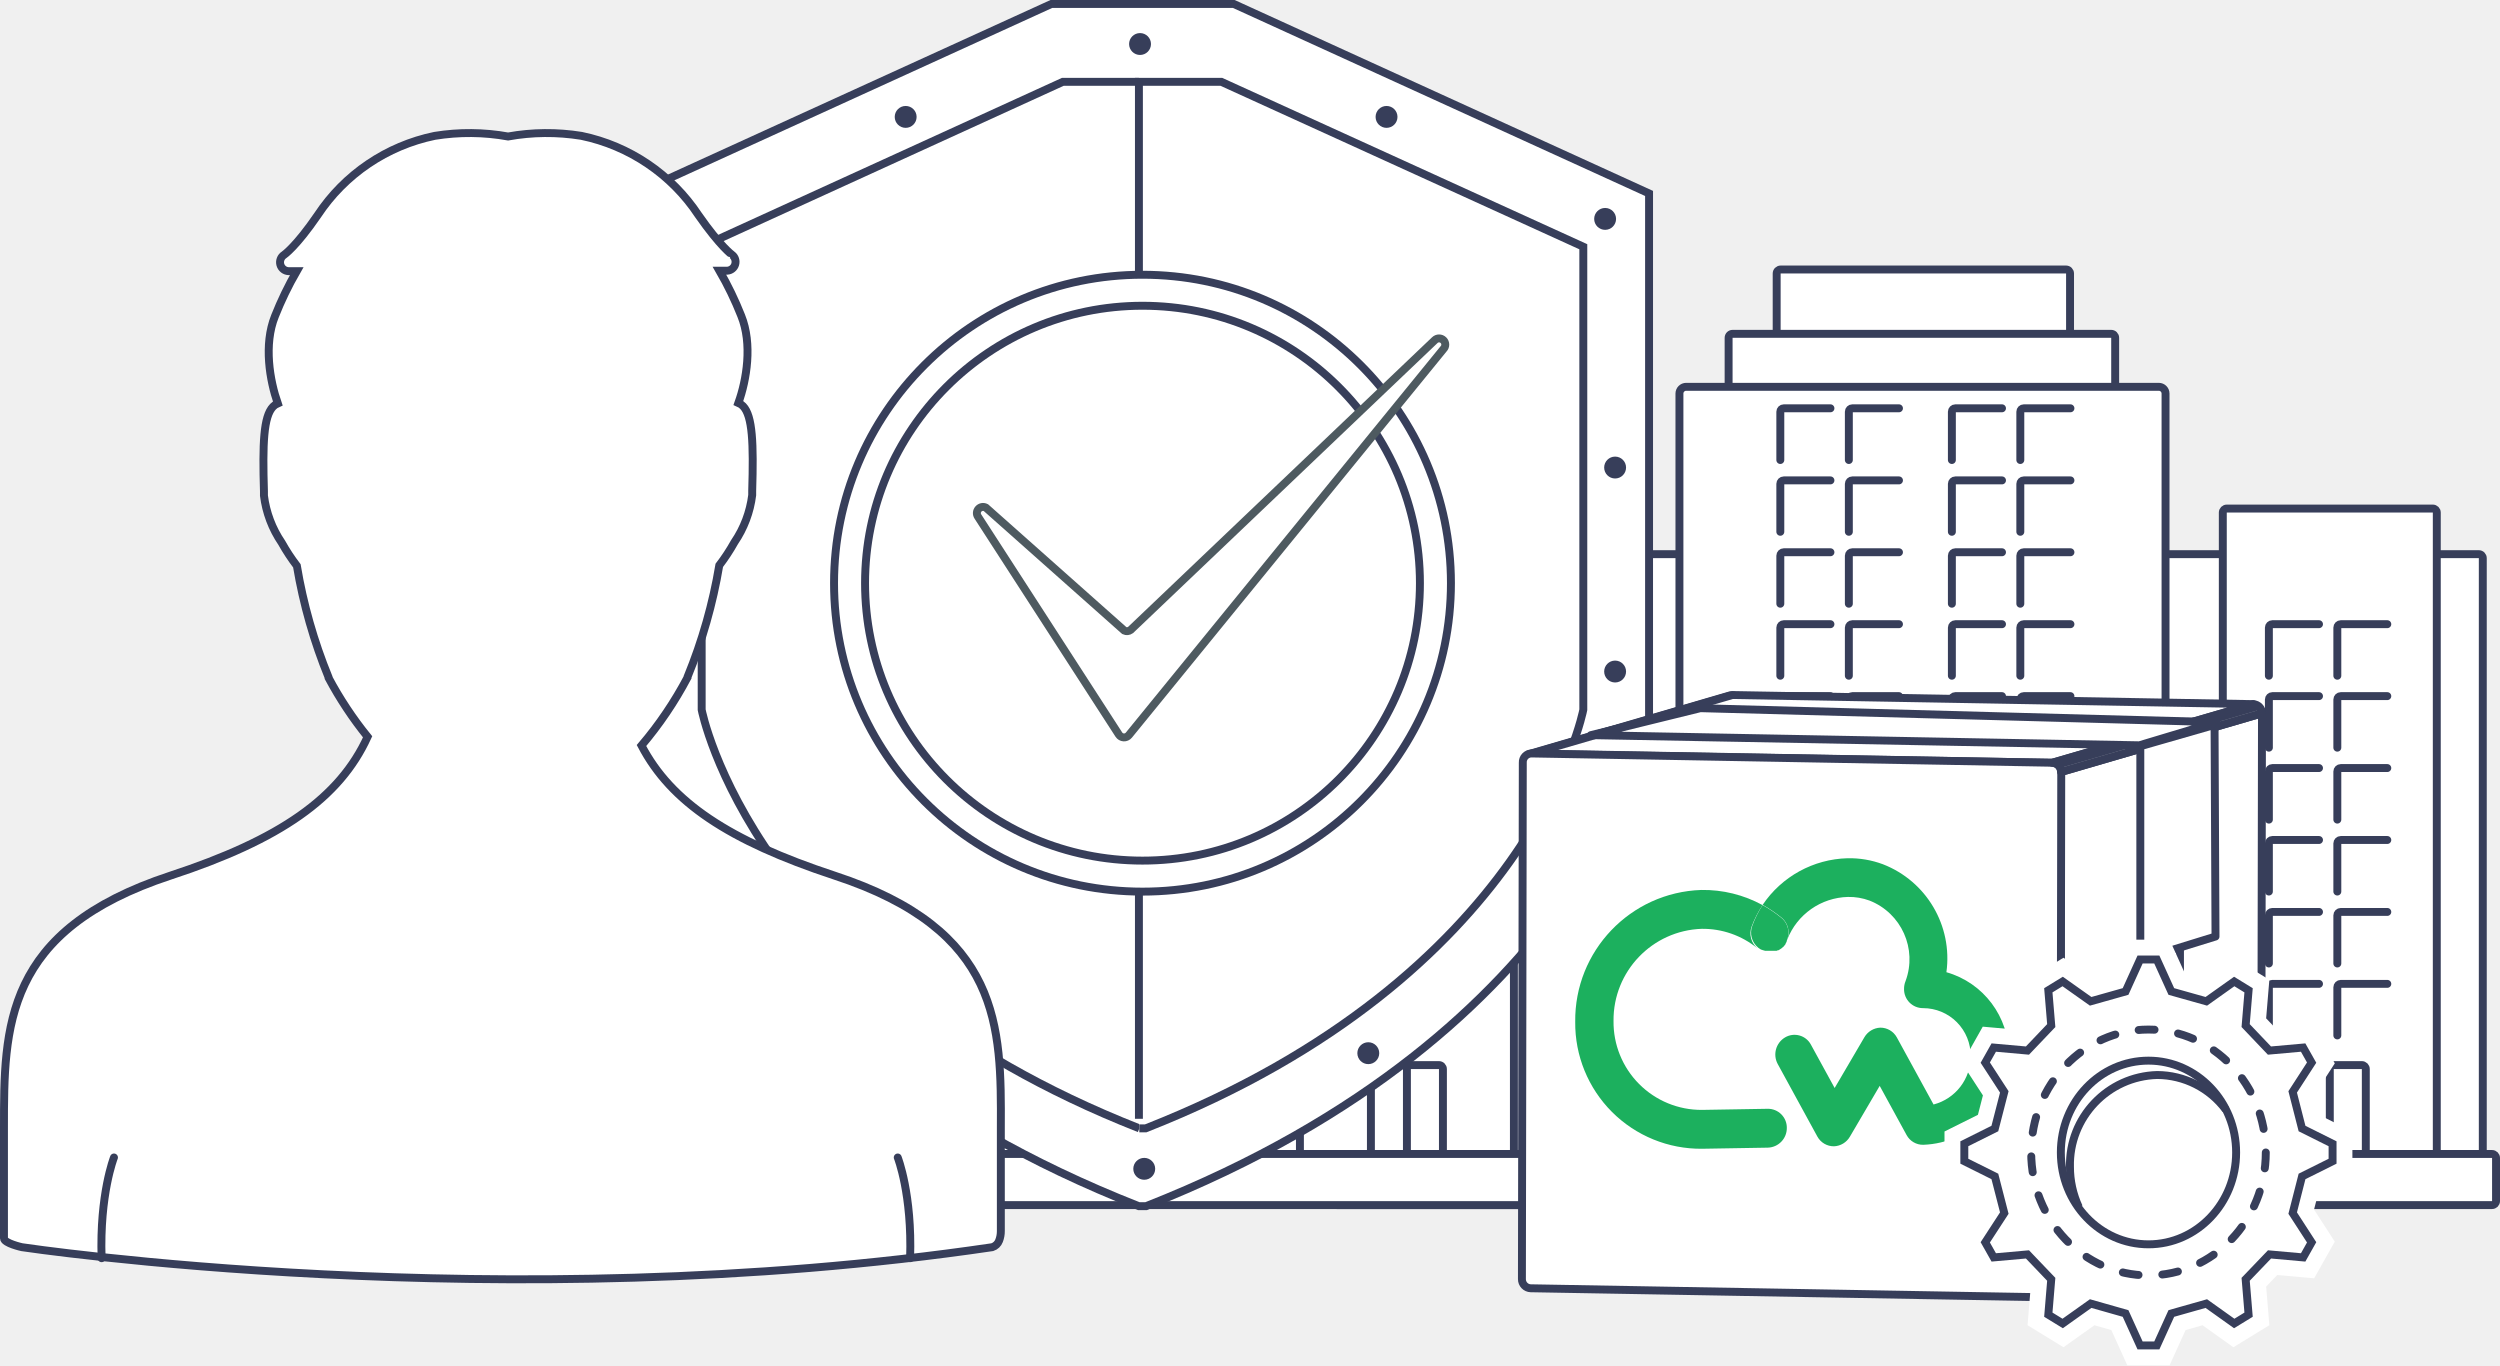
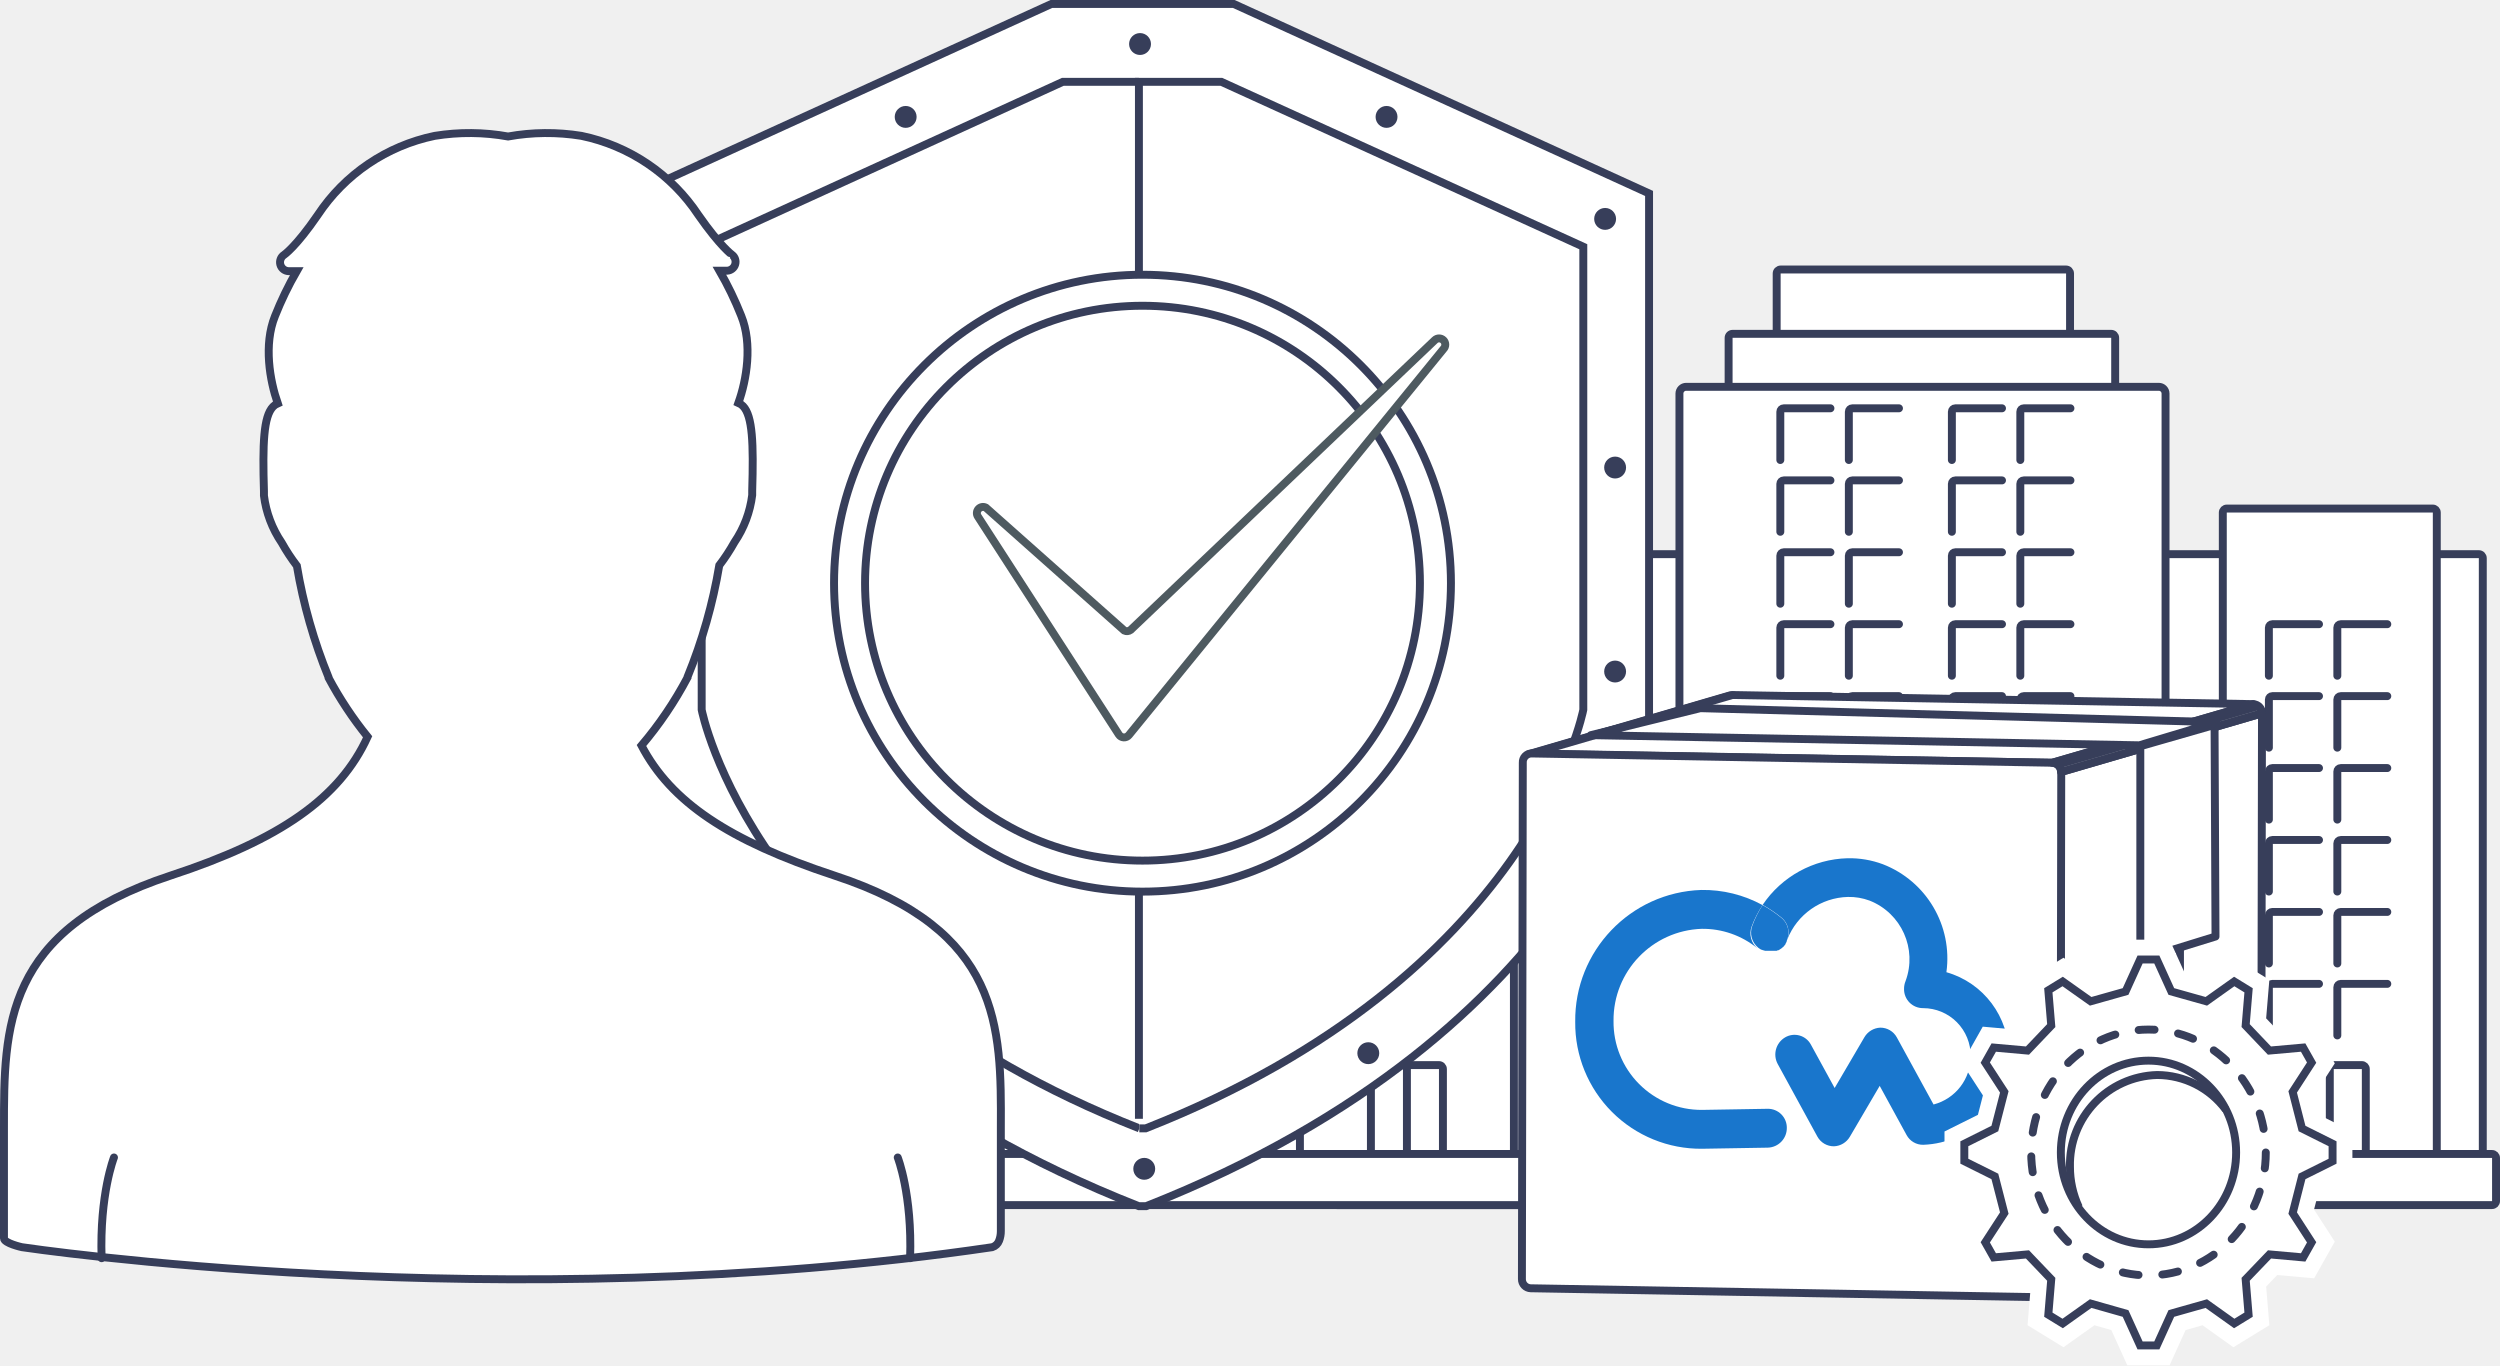
<svg xmlns="http://www.w3.org/2000/svg" width="315.21" height="172.14" viewBox="0 0 315.21 172.14">
  <defs>
    <clipPath id="clip-path">
      <path d="M218.11,87.68l-25.34,7.4a1.07,1.07,0,0,1,.32,0l25.34-7.4A1.07,1.07,0,0,0,218.11,87.68Z" style="fill: #fff;stroke: #373e5a;stroke-linecap: round;stroke-linejoin: round" />
    </clipPath>
    <clipPath id="clip-path-2">
      <path d="M259,163.54l25.34-7.4a1.12,1.12,0,0,0,.79-1.07l-25.34,7.4A1.12,1.12,0,0,1,259,163.54Z" style="fill: #fff;stroke: #373e5a;stroke-linecap: round;stroke-linejoin: round" />
    </clipPath>
    <clipPath id="clip-path-3">
      <path d="M259.86,97.34l25.34-7.4a1.15,1.15,0,0,0-1.11-1.16l-25.34,7.4A1.15,1.15,0,0,1,259.86,97.34Z" style="fill: #fff;stroke: #373e5a;stroke-linecap: round;stroke-linejoin: round" />
    </clipPath>
  </defs>
  <g id="Layer_2" data-name="Layer 2">
    <g id="_1200" data-name="1200">
      <g id="Who_Benefits" data-name="Who Benefits">
        <g id="reseller-security-solution-provider-icon">
          <g>
            <rect x="224.01" y="33.98" width="36.99" height="35" rx="0.5" ry="0.5" style="fill: #fff;stroke: #373e5a;stroke-linecap: round;stroke-linejoin: round" />
            <rect x="170.95" y="69.87" width="142.09" height="81.17" rx="0.5" ry="0.5" style="fill: #fff;stroke: #373e5a;stroke-linecap: round;stroke-linejoin: round" />
            <rect x="178.12" y="64.12" width="26.98" height="86.92" rx="0.5" ry="0.5" style="fill: #fff;stroke: #373e5a;stroke-linecap: round;stroke-linejoin: round" />
            <rect x="280.26" y="64.12" width="26.98" height="86.92" rx="0.5" ry="0.5" style="fill: #fff;stroke: #373e5a;stroke-linecap: round;stroke-linejoin: round" />
            <rect x="217.95" y="42.09" width="48.74" height="108.95" rx="0.5" ry="0.5" style="fill: #fff;stroke: #373e5a;stroke-linecap: round;stroke-linejoin: round" />
            <rect x="211.75" y="48.77" width="61.29" height="102.27" rx="0.85" ry="0.85" style="fill: #fff;stroke: #373e5a;stroke-linecap: round;stroke-linejoin: round" />
            <g>
              <path d="M224.47,58V51.91a.43.43,0,0,1,.43-.43h5.89" style="fill: none;stroke: #373e5a;stroke-linecap: round;stroke-linejoin: round" />
              <path d="M224.47,67.05V61a.43.43,0,0,1,.43-.43h5.89" style="fill: none;stroke: #373e5a;stroke-linecap: round;stroke-linejoin: round" />
              <path d="M224.47,76.12V70.06a.43.43,0,0,1,.43-.43h5.89" style="fill: none;stroke: #373e5a;stroke-linecap: round;stroke-linejoin: round" />
              <path d="M224.47,85.2V79.13a.43.43,0,0,1,.43-.43h5.89" style="fill: none;stroke: #373e5a;stroke-linecap: round;stroke-linejoin: round" />
              <path d="M224.47,94.27V88.2a.43.43,0,0,1,.43-.43h5.89" style="fill: none;stroke: #373e5a;stroke-linecap: round;stroke-linejoin: round" />
              <path d="M224.47,103.34V97.27a.43.43,0,0,1,.43-.43h5.89" style="fill: none;stroke: #373e5a;stroke-linecap: round;stroke-linejoin: round" />
              <path d="M224.47,112.41v-6.07a.43.43,0,0,1,.43-.43h5.89" style="fill: none;stroke: #373e5a;stroke-linecap: round;stroke-linejoin: round" />
              <path d="M224.47,121.48v-6.07a.43.43,0,0,1,.43-.43h5.89" style="fill: none;stroke: #373e5a;stroke-linecap: round;stroke-linejoin: round" />
              <path d="M224.47,130.55v-6.07a.43.43,0,0,1,.43-.43h5.89" style="fill: none;stroke: #373e5a;stroke-linecap: round;stroke-linejoin: round" />
            </g>
            <g>
              <path d="M233.11,58V51.91a.43.43,0,0,1,.43-.43h5.89" style="fill: none;stroke: #373e5a;stroke-linecap: round;stroke-linejoin: round" />
              <path d="M233.11,67.05V61a.43.43,0,0,1,.43-.43h5.89" style="fill: none;stroke: #373e5a;stroke-linecap: round;stroke-linejoin: round" />
              <path d="M233.11,76.12V70.06a.43.43,0,0,1,.43-.43h5.89" style="fill: none;stroke: #373e5a;stroke-linecap: round;stroke-linejoin: round" />
              <path d="M233.11,85.2V79.13a.43.43,0,0,1,.43-.43h5.89" style="fill: none;stroke: #373e5a;stroke-linecap: round;stroke-linejoin: round" />
              <path d="M233.11,94.27V88.2a.43.43,0,0,1,.43-.43h5.89" style="fill: none;stroke: #373e5a;stroke-linecap: round;stroke-linejoin: round" />
              <path d="M233.11,103.34V97.27a.43.43,0,0,1,.43-.43h5.89" style="fill: none;stroke: #373e5a;stroke-linecap: round;stroke-linejoin: round" />
              <path d="M233.11,112.41v-6.07a.43.43,0,0,1,.43-.43h5.89" style="fill: none;stroke: #373e5a;stroke-linecap: round;stroke-linejoin: round" />
              <path d="M233.11,121.48v-6.07a.43.43,0,0,1,.43-.43h5.89" style="fill: none;stroke: #373e5a;stroke-linecap: round;stroke-linejoin: round" />
              <path d="M233.11,130.55v-6.07a.43.43,0,0,1,.43-.43h5.89" style="fill: none;stroke: #373e5a;stroke-linecap: round;stroke-linejoin: round" />
            </g>
            <g>
              <path d="M246.1,58V51.91a.43.43,0,0,1,.43-.43h5.89" style="fill: none;stroke: #373e5a;stroke-linecap: round;stroke-linejoin: round" />
              <path d="M246.1,67.05V61a.43.43,0,0,1,.43-.43h5.89" style="fill: none;stroke: #373e5a;stroke-linecap: round;stroke-linejoin: round" />
              <path d="M246.1,76.12V70.06a.43.43,0,0,1,.43-.43h5.89" style="fill: none;stroke: #373e5a;stroke-linecap: round;stroke-linejoin: round" />
              <path d="M246.1,85.2V79.13a.43.43,0,0,1,.43-.43h5.89" style="fill: none;stroke: #373e5a;stroke-linecap: round;stroke-linejoin: round" />
              <path d="M246.1,94.27V88.2a.43.43,0,0,1,.43-.43h5.89" style="fill: none;stroke: #373e5a;stroke-linecap: round;stroke-linejoin: round" />
              <path d="M246.1,103.34V97.27a.43.43,0,0,1,.43-.43h5.89" style="fill: none;stroke: #373e5a;stroke-linecap: round;stroke-linejoin: round" />
              <path d="M246.1,112.41v-6.07a.43.43,0,0,1,.43-.43h5.89" style="fill: none;stroke: #373e5a;stroke-linecap: round;stroke-linejoin: round" />
              <path d="M246.1,121.48v-6.07a.43.43,0,0,1,.43-.43h5.89" style="fill: none;stroke: #373e5a;stroke-linecap: round;stroke-linejoin: round" />
              <path d="M246.1,130.55v-6.07a.43.43,0,0,1,.43-.43h5.89" style="fill: none;stroke: #373e5a;stroke-linecap: round;stroke-linejoin: round" />
            </g>
            <g>
              <path d="M254.73,58V51.91a.43.43,0,0,1,.43-.43h5.89" style="fill: none;stroke: #373e5a;stroke-linecap: round;stroke-linejoin: round" />
              <path d="M254.73,67.05V61a.43.43,0,0,1,.43-.43h5.89" style="fill: none;stroke: #373e5a;stroke-linecap: round;stroke-linejoin: round" />
              <path d="M254.73,76.12V70.06a.43.43,0,0,1,.43-.43h5.89" style="fill: none;stroke: #373e5a;stroke-linecap: round;stroke-linejoin: round" />
              <path d="M254.73,85.2V79.13a.43.43,0,0,1,.43-.43h5.89" style="fill: none;stroke: #373e5a;stroke-linecap: round;stroke-linejoin: round" />
              <path d="M254.73,94.27V88.2a.43.43,0,0,1,.43-.43h5.89" style="fill: none;stroke: #373e5a;stroke-linecap: round;stroke-linejoin: round" />
              <path d="M254.73,103.34V97.27a.43.43,0,0,1,.43-.43h5.89" style="fill: none;stroke: #373e5a;stroke-linecap: round;stroke-linejoin: round" />
              <path d="M254.73,112.41v-6.07a.43.43,0,0,1,.43-.43h5.89" style="fill: none;stroke: #373e5a;stroke-linecap: round;stroke-linejoin: round" />
              <path d="M254.73,121.48v-6.07a.43.43,0,0,1,.43-.43h5.89" style="fill: none;stroke: #373e5a;stroke-linecap: round;stroke-linejoin: round" />
              <path d="M254.73,130.55v-6.07a.43.43,0,0,1,.43-.43h5.89" style="fill: none;stroke: #373e5a;stroke-linecap: round;stroke-linejoin: round" />
            </g>
            <g>
              <rect x="237.78" y="134.29" width="9.08" height="11.21" rx="0.5" ry="0.5" style="fill: none;stroke: #373e5a;stroke-linecap: round;stroke-linejoin: round" />
              <line x1="242.32" y1="134.29" x2="242.32" y2="145.5" style="fill: none;stroke: #373e5a;stroke-linecap: round;stroke-linejoin: round" />
            </g>
            <g>
              <rect x="237.78" y="134.29" width="9.08" height="11.21" rx="0.5" ry="0.5" style="fill: none;stroke: #373e5a;stroke-linecap: round;stroke-linejoin: round" />
              <line x1="242.32" y1="134.29" x2="242.32" y2="145.5" style="fill: none;stroke: #373e5a;stroke-linecap: round;stroke-linejoin: round" />
            </g>
            <g>
              <rect x="187.07" y="134.29" width="9.08" height="11.21" rx="0.5" ry="0.5" style="fill: none;stroke: #373e5a;stroke-linecap: round;stroke-linejoin: round" />
              <line x1="191.61" y1="134.29" x2="191.61" y2="145.5" style="fill: none;stroke: #373e5a;stroke-linecap: round;stroke-linejoin: round" />
            </g>
            <g>
              <rect x="289.21" y="134.29" width="9.08" height="11.21" rx="0.5" ry="0.5" style="fill: none;stroke: #373e5a;stroke-linecap: round;stroke-linejoin: round" />
              <line x1="293.75" y1="134.29" x2="293.75" y2="145.5" style="fill: none;stroke: #373e5a;stroke-linecap: round;stroke-linejoin: round" />
            </g>
            <g>
              <path d="M184.3,85.2V79.13a.43.43,0,0,1,.43-.43h5.89" style="fill: none;stroke: #373e5a;stroke-linecap: round;stroke-linejoin: round" />
              <path d="M184.3,94.27V88.2a.43.43,0,0,1,.43-.43h5.89" style="fill: none;stroke: #373e5a;stroke-linecap: round;stroke-linejoin: round" />
              <path d="M184.3,103.34V97.27a.43.43,0,0,1,.43-.43h5.89" style="fill: none;stroke: #373e5a;stroke-linecap: round;stroke-linejoin: round" />
              <path d="M184.3,112.41v-6.07a.43.43,0,0,1,.43-.43h5.89" style="fill: none;stroke: #373e5a;stroke-linecap: round;stroke-linejoin: round" />
              <path d="M184.3,121.48v-6.07a.43.43,0,0,1,.43-.43h5.89" style="fill: none;stroke: #373e5a;stroke-linecap: round;stroke-linejoin: round" />
              <path d="M184.3,130.55v-6.07a.43.43,0,0,1,.43-.43h5.89" style="fill: none;stroke: #373e5a;stroke-linecap: round;stroke-linejoin: round" />
            </g>
            <g>
              <path d="M192.94,85.2V79.13a.43.43,0,0,1,.43-.43h5.89" style="fill: none;stroke: #373e5a;stroke-linecap: round;stroke-linejoin: round" />
              <path d="M192.94,94.27V88.2a.43.43,0,0,1,.43-.43h5.89" style="fill: none;stroke: #373e5a;stroke-linecap: round;stroke-linejoin: round" />
              <path d="M192.94,103.34V97.27a.43.43,0,0,1,.43-.43h5.89" style="fill: none;stroke: #373e5a;stroke-linecap: round;stroke-linejoin: round" />
              <path d="M192.94,112.41v-6.07a.43.43,0,0,1,.43-.43h5.89" style="fill: none;stroke: #373e5a;stroke-linecap: round;stroke-linejoin: round" />
              <path d="M192.94,121.48v-6.07a.43.43,0,0,1,.43-.43h5.89" style="fill: none;stroke: #373e5a;stroke-linecap: round;stroke-linejoin: round" />
              <path d="M192.94,130.55v-6.07a.43.43,0,0,1,.43-.43h5.89" style="fill: none;stroke: #373e5a;stroke-linecap: round;stroke-linejoin: round" />
            </g>
            <g>
              <path d="M286.07,85.2V79.13a.43.43,0,0,1,.43-.43h5.89" style="fill: none;stroke: #373e5a;stroke-linecap: round;stroke-linejoin: round" />
              <path d="M286.07,94.27V88.2a.43.43,0,0,1,.43-.43h5.89" style="fill: none;stroke: #373e5a;stroke-linecap: round;stroke-linejoin: round" />
              <path d="M286.07,103.34V97.27a.43.43,0,0,1,.43-.43h5.89" style="fill: none;stroke: #373e5a;stroke-linecap: round;stroke-linejoin: round" />
              <path d="M286.07,112.41v-6.07a.43.43,0,0,1,.43-.43h5.89" style="fill: none;stroke: #373e5a;stroke-linecap: round;stroke-linejoin: round" />
              <path d="M286.07,121.48v-6.07a.43.43,0,0,1,.43-.43h5.89" style="fill: none;stroke: #373e5a;stroke-linecap: round;stroke-linejoin: round" />
              <path d="M286.07,130.55v-6.07a.43.43,0,0,1,.43-.43h5.89" style="fill: none;stroke: #373e5a;stroke-linecap: round;stroke-linejoin: round" />
            </g>
            <g>
              <path d="M294.7,85.2V79.13a.43.43,0,0,1,.43-.43H301" style="fill: none;stroke: #373e5a;stroke-linecap: round;stroke-linejoin: round" />
              <path d="M294.7,94.27V88.2a.43.43,0,0,1,.43-.43H301" style="fill: none;stroke: #373e5a;stroke-linecap: round;stroke-linejoin: round" />
              <path d="M294.7,103.34V97.27a.43.43,0,0,1,.43-.43H301" style="fill: none;stroke: #373e5a;stroke-linecap: round;stroke-linejoin: round" />
              <path d="M294.7,112.41v-6.07a.43.43,0,0,1,.43-.43H301" style="fill: none;stroke: #373e5a;stroke-linecap: round;stroke-linejoin: round" />
              <path d="M294.7,121.48v-6.07a.43.43,0,0,1,.43-.43H301" style="fill: none;stroke: #373e5a;stroke-linecap: round;stroke-linejoin: round" />
              <path d="M294.7,130.55v-6.07a.43.43,0,0,1,.43-.43H301" style="fill: none;stroke: #373e5a;stroke-linecap: round;stroke-linejoin: round" />
            </g>
            <rect x="168.04" y="145.5" width="146.67" height="6.44" rx="0.5" ry="0.5" style="fill: #fff;stroke: #373e5a;stroke-miterlimit: 10" />
            <line x1="193.11" y1="81.99" x2="193.11" y2="84.96" style="fill: none;stroke: #4e5a60;stroke-linecap: round;stroke-linejoin: round" />
          </g>
          <g>
            <rect x="107.65" y="33.98" width="36.99" height="35" rx="0.5" ry="0.5" style="fill: #fff;stroke: #373e5a;stroke-linecap: round;stroke-linejoin: round" />
            <rect x="54.59" y="69.87" width="142.09" height="81.17" rx="0.5" ry="0.5" style="fill: #fff;stroke: #373e5a;stroke-linecap: round;stroke-linejoin: round" />
            <rect x="61.76" y="64.12" width="26.98" height="86.92" rx="0.5" ry="0.5" style="fill: #fff;stroke: #373e5a;stroke-linecap: round;stroke-linejoin: round" />
            <rect x="163.9" y="64.12" width="26.98" height="86.92" rx="0.5" ry="0.5" style="fill: #fff;stroke: #373e5a;stroke-linecap: round;stroke-linejoin: round" />
            <rect x="101.59" y="42.09" width="48.74" height="108.95" rx="0.5" ry="0.5" style="fill: #fff;stroke: #373e5a;stroke-linecap: round;stroke-linejoin: round" />
            <rect x="95.38" y="48.77" width="61.29" height="102.27" rx="0.85" ry="0.85" style="fill: #fff;stroke: #373e5a;stroke-linecap: round;stroke-linejoin: round" />
            <g>
              <path d="M108.11,58V51.91a.43.43,0,0,1,.43-.43h5.89" style="fill: none;stroke: #373e5a;stroke-linecap: round;stroke-linejoin: round" />
              <path d="M108.11,67.05V61a.43.43,0,0,1,.43-.43h5.89" style="fill: none;stroke: #373e5a;stroke-linecap: round;stroke-linejoin: round" />
              <path d="M108.11,76.12V70.06a.43.43,0,0,1,.43-.43h5.89" style="fill: none;stroke: #373e5a;stroke-linecap: round;stroke-linejoin: round" />
              <path d="M108.11,85.2V79.13a.43.43,0,0,1,.43-.43h5.89" style="fill: none;stroke: #373e5a;stroke-linecap: round;stroke-linejoin: round" />
              <path d="M108.11,94.27V88.2a.43.43,0,0,1,.43-.43h5.89" style="fill: none;stroke: #373e5a;stroke-linecap: round;stroke-linejoin: round" />
              <path d="M108.11,103.34V97.27a.43.43,0,0,1,.43-.43h5.89" style="fill: none;stroke: #373e5a;stroke-linecap: round;stroke-linejoin: round" />
              <path d="M108.11,112.41v-6.07a.43.43,0,0,1,.43-.43h5.89" style="fill: none;stroke: #373e5a;stroke-linecap: round;stroke-linejoin: round" />
              <path d="M108.11,121.48v-6.07a.43.43,0,0,1,.43-.43h5.89" style="fill: none;stroke: #373e5a;stroke-linecap: round;stroke-linejoin: round" />
              <path d="M108.11,130.55v-6.07a.43.43,0,0,1,.43-.43h5.89" style="fill: none;stroke: #373e5a;stroke-linecap: round;stroke-linejoin: round" />
            </g>
            <g>
              <path d="M116.75,58V51.91a.43.43,0,0,1,.43-.43h5.89" style="fill: none;stroke: #373e5a;stroke-linecap: round;stroke-linejoin: round" />
              <path d="M116.75,67.05V61a.43.43,0,0,1,.43-.43h5.89" style="fill: none;stroke: #373e5a;stroke-linecap: round;stroke-linejoin: round" />
              <path d="M116.75,76.12V70.06a.43.43,0,0,1,.43-.43h5.89" style="fill: none;stroke: #373e5a;stroke-linecap: round;stroke-linejoin: round" />
              <path d="M116.75,85.2V79.13a.43.43,0,0,1,.43-.43h5.89" style="fill: none;stroke: #373e5a;stroke-linecap: round;stroke-linejoin: round" />
              <path d="M116.75,94.27V88.2a.43.43,0,0,1,.43-.43h5.89" style="fill: none;stroke: #373e5a;stroke-linecap: round;stroke-linejoin: round" />
              <path d="M116.75,103.34V97.27a.43.43,0,0,1,.43-.43h5.89" style="fill: none;stroke: #373e5a;stroke-linecap: round;stroke-linejoin: round" />
              <path d="M116.75,112.41v-6.07a.43.43,0,0,1,.43-.43h5.89" style="fill: none;stroke: #373e5a;stroke-linecap: round;stroke-linejoin: round" />
              <path d="M116.75,121.48v-6.07a.43.43,0,0,1,.43-.43h5.89" style="fill: none;stroke: #373e5a;stroke-linecap: round;stroke-linejoin: round" />
              <path d="M116.75,130.55v-6.07a.43.43,0,0,1,.43-.43h5.89" style="fill: none;stroke: #373e5a;stroke-linecap: round;stroke-linejoin: round" />
            </g>
            <g>
              <path d="M129.73,58V51.91a.43.43,0,0,1,.43-.43h5.89" style="fill: none;stroke: #373e5a;stroke-linecap: round;stroke-linejoin: round" />
              <path d="M129.73,67.05V61a.43.43,0,0,1,.43-.43h5.89" style="fill: none;stroke: #373e5a;stroke-linecap: round;stroke-linejoin: round" />
              <path d="M129.73,76.12V70.06a.43.43,0,0,1,.43-.43h5.89" style="fill: none;stroke: #373e5a;stroke-linecap: round;stroke-linejoin: round" />
              <path d="M129.73,85.2V79.13a.43.43,0,0,1,.43-.43h5.89" style="fill: none;stroke: #373e5a;stroke-linecap: round;stroke-linejoin: round" />
              <path d="M129.73,94.27V88.2a.43.43,0,0,1,.43-.43h5.89" style="fill: none;stroke: #373e5a;stroke-linecap: round;stroke-linejoin: round" />
              <path d="M129.73,103.34V97.27a.43.43,0,0,1,.43-.43h5.89" style="fill: none;stroke: #373e5a;stroke-linecap: round;stroke-linejoin: round" />
              <path d="M129.73,112.41v-6.07a.43.43,0,0,1,.43-.43h5.89" style="fill: none;stroke: #373e5a;stroke-linecap: round;stroke-linejoin: round" />
              <path d="M129.73,121.48v-6.07a.43.43,0,0,1,.43-.43h5.89" style="fill: none;stroke: #373e5a;stroke-linecap: round;stroke-linejoin: round" />
              <path d="M129.73,130.55v-6.07a.43.43,0,0,1,.43-.43h5.89" style="fill: none;stroke: #373e5a;stroke-linecap: round;stroke-linejoin: round" />
            </g>
            <g>
              <path d="M138.37,58V51.91a.43.43,0,0,1,.43-.43h5.89" style="fill: none;stroke: #373e5a;stroke-linecap: round;stroke-linejoin: round" />
              <path d="M138.37,67.05V61a.43.43,0,0,1,.43-.43h5.89" style="fill: none;stroke: #373e5a;stroke-linecap: round;stroke-linejoin: round" />
              <path d="M138.37,76.12V70.06a.43.43,0,0,1,.43-.43h5.89" style="fill: none;stroke: #373e5a;stroke-linecap: round;stroke-linejoin: round" />
              <path d="M138.37,85.2V79.13a.43.43,0,0,1,.43-.43h5.89" style="fill: none;stroke: #373e5a;stroke-linecap: round;stroke-linejoin: round" />
              <path d="M138.37,94.27V88.2a.43.43,0,0,1,.43-.43h5.89" style="fill: none;stroke: #373e5a;stroke-linecap: round;stroke-linejoin: round" />
              <path d="M138.37,103.34V97.27a.43.43,0,0,1,.43-.43h5.89" style="fill: none;stroke: #373e5a;stroke-linecap: round;stroke-linejoin: round" />
              <path d="M138.37,112.41v-6.07a.43.43,0,0,1,.43-.43h5.89" style="fill: none;stroke: #373e5a;stroke-linecap: round;stroke-linejoin: round" />
              <path d="M138.37,121.48v-6.07a.43.43,0,0,1,.43-.43h5.89" style="fill: none;stroke: #373e5a;stroke-linecap: round;stroke-linejoin: round" />
              <path d="M138.37,130.55v-6.07a.43.43,0,0,1,.43-.43h5.89" style="fill: none;stroke: #373e5a;stroke-linecap: round;stroke-linejoin: round" />
            </g>
            <g>
              <rect x="121.42" y="134.29" width="9.08" height="11.21" rx="0.5" ry="0.5" style="fill: none;stroke: #373e5a;stroke-linecap: round;stroke-linejoin: round" />
              <line x1="125.96" y1="134.29" x2="125.96" y2="145.5" style="fill: none;stroke: #373e5a;stroke-linecap: round;stroke-linejoin: round" />
            </g>
            <g>
              <rect x="121.42" y="134.29" width="9.08" height="11.21" rx="0.5" ry="0.5" style="fill: none;stroke: #373e5a;stroke-linecap: round;stroke-linejoin: round" />
              <line x1="125.96" y1="134.29" x2="125.96" y2="145.5" style="fill: none;stroke: #373e5a;stroke-linecap: round;stroke-linejoin: round" />
            </g>
            <g>
              <rect x="70.71" y="134.29" width="9.08" height="11.21" rx="0.5" ry="0.5" style="fill: none;stroke: #373e5a;stroke-linecap: round;stroke-linejoin: round" />
              <line x1="75.25" y1="134.29" x2="75.25" y2="145.5" style="fill: none;stroke: #373e5a;stroke-linecap: round;stroke-linejoin: round" />
            </g>
            <g>
              <rect x="172.85" y="134.29" width="9.08" height="11.21" rx="0.5" ry="0.5" style="fill: none;stroke: #373e5a;stroke-linecap: round;stroke-linejoin: round" />
              <line x1="177.39" y1="134.29" x2="177.39" y2="145.5" style="fill: none;stroke: #373e5a;stroke-linecap: round;stroke-linejoin: round" />
            </g>
            <g>
              <path d="M67.94,85.2V79.13a.43.43,0,0,1,.43-.43h5.89" style="fill: none;stroke: #373e5a;stroke-linecap: round;stroke-linejoin: round" />
              <path d="M67.94,94.27V88.2a.43.43,0,0,1,.43-.43h5.89" style="fill: none;stroke: #373e5a;stroke-linecap: round;stroke-linejoin: round" />
              <path d="M67.94,103.34V97.27a.43.43,0,0,1,.43-.43h5.89" style="fill: none;stroke: #373e5a;stroke-linecap: round;stroke-linejoin: round" />
              <path d="M67.94,112.41v-6.07a.43.43,0,0,1,.43-.43h5.89" style="fill: none;stroke: #373e5a;stroke-linecap: round;stroke-linejoin: round" />
              <path d="M67.94,121.48v-6.07a.43.43,0,0,1,.43-.43h5.89" style="fill: none;stroke: #373e5a;stroke-linecap: round;stroke-linejoin: round" />
              <path d="M67.94,130.55v-6.07a.43.43,0,0,1,.43-.43h5.89" style="fill: none;stroke: #373e5a;stroke-linecap: round;stroke-linejoin: round" />
            </g>
            <g>
              <path d="M76.57,85.2V79.13A.43.43,0,0,1,77,78.7H82.9" style="fill: none;stroke: #373e5a;stroke-linecap: round;stroke-linejoin: round" />
              <path d="M76.57,94.27V88.2a.43.43,0,0,1,.43-.43H82.9" style="fill: none;stroke: #373e5a;stroke-linecap: round;stroke-linejoin: round" />
              <path d="M76.57,103.34V97.27a.43.43,0,0,1,.43-.43H82.9" style="fill: none;stroke: #373e5a;stroke-linecap: round;stroke-linejoin: round" />
              <path d="M76.57,112.41v-6.07a.43.43,0,0,1,.43-.43H82.9" style="fill: none;stroke: #373e5a;stroke-linecap: round;stroke-linejoin: round" />
              <path d="M76.57,121.48v-6.07A.43.43,0,0,1,77,115H82.9" style="fill: none;stroke: #373e5a;stroke-linecap: round;stroke-linejoin: round" />
              <path d="M76.57,130.55v-6.07a.43.43,0,0,1,.43-.43H82.9" style="fill: none;stroke: #373e5a;stroke-linecap: round;stroke-linejoin: round" />
            </g>
            <g>
              <path d="M169.7,85.2V79.13a.43.43,0,0,1,.43-.43H176" style="fill: none;stroke: #373e5a;stroke-linecap: round;stroke-linejoin: round" />
              <path d="M169.7,94.27V88.2a.43.43,0,0,1,.43-.43H176" style="fill: none;stroke: #373e5a;stroke-linecap: round;stroke-linejoin: round" />
              <path d="M169.7,103.34V97.27a.43.43,0,0,1,.43-.43H176" style="fill: none;stroke: #373e5a;stroke-linecap: round;stroke-linejoin: round" />
              <path d="M169.7,112.41v-6.07a.43.43,0,0,1,.43-.43H176" style="fill: none;stroke: #373e5a;stroke-linecap: round;stroke-linejoin: round" />
              <path d="M169.7,121.48v-6.07a.43.43,0,0,1,.43-.43H176" style="fill: none;stroke: #373e5a;stroke-linecap: round;stroke-linejoin: round" />
              <path d="M169.7,130.55v-6.07a.43.43,0,0,1,.43-.43H176" style="fill: none;stroke: #373e5a;stroke-linecap: round;stroke-linejoin: round" />
            </g>
            <g>
              <path d="M178.34,85.2V79.13a.43.43,0,0,1,.43-.43h5.89" style="fill: none;stroke: #373e5a;stroke-linecap: round;stroke-linejoin: round" />
              <path d="M178.34,94.27V88.2a.43.43,0,0,1,.43-.43h5.89" style="fill: none;stroke: #373e5a;stroke-linecap: round;stroke-linejoin: round" />
              <path d="M178.34,103.34V97.27a.43.43,0,0,1,.43-.43h5.89" style="fill: none;stroke: #373e5a;stroke-linecap: round;stroke-linejoin: round" />
              <path d="M178.34,112.41v-6.07a.43.43,0,0,1,.43-.43h5.89" style="fill: none;stroke: #373e5a;stroke-linecap: round;stroke-linejoin: round" />
              <path d="M178.34,121.48v-6.07a.43.43,0,0,1,.43-.43h5.89" style="fill: none;stroke: #373e5a;stroke-linecap: round;stroke-linejoin: round" />
              <path d="M178.34,130.55v-6.07a.43.43,0,0,1,.43-.43h5.89" style="fill: none;stroke: #373e5a;stroke-linecap: round;stroke-linejoin: round" />
            </g>
            <rect x="51.68" y="145.5" width="146.67" height="6.44" rx="0.5" ry="0.5" style="fill: #fff;stroke: #373e5a;stroke-miterlimit: 10" />
            <line x1="76.75" y1="81.99" x2="76.75" y2="84.96" style="fill: none;stroke: #4e5a60;stroke-linecap: round;stroke-linejoin: round" />
          </g>
          <g>
            <path d="M143.59,152.08c-56-22-63.39-60.63-63.39-60.63V24.39L132.56.5h23l52.36,23.89V91.45S200.54,130,144.5,152.08Z" style="fill: #fff;stroke: #373e5a;stroke-miterlimit: 10" />
            <path d="M143.65,142.27C94.86,123.07,88.47,89.49,88.47,89.49V31.11L134,10.32h9.6" style="fill: #fff;stroke: #373e5a;stroke-miterlimit: 10" />
            <path d="M143.65,142.27h.8c48.78-19.19,55.18-52.78,55.18-52.78V31.11L154,10.32h-10.4V141.06" style="fill: #fff;stroke: #373e5a;stroke-miterlimit: 10" />
          </g>
          <circle cx="144.05" cy="73.53" r="38.89" style="fill: #fff;stroke: #373e5a;stroke-miterlimit: 10" />
          <circle cx="144.05" cy="73.53" r="34.98" style="fill: #fff;stroke: #373e5a;stroke-miterlimit: 10" />
          <circle cx="143.74" cy="5.55" r="1.38" style="fill: #373e5a" />
          <circle cx="174.82" cy="14.74" r="1.38" style="fill: #373e5a" />
          <circle cx="202.38" cy="27.6" r="1.38" style="fill: #373e5a" />
          <circle cx="203.64" cy="58.95" r="1.38" style="fill: #373e5a" />
          <circle cx="203.64" cy="84.67" r="1.38" style="fill: #373e5a" />
          <circle cx="84.22" cy="58.95" r="1.38" style="fill: #373e5a" />
          <circle cx="84.22" cy="84.67" r="1.38" style="fill: #373e5a" />
          <circle cx="93.71" cy="110.36" r="1.38" style="fill: #373e5a" />
          <circle cx="85.71" cy="27.6" r="1.38" style="fill: #373e5a" />
          <circle cx="114.19" cy="14.74" r="1.38" style="fill: #373e5a" />
          <circle cx="144.27" cy="147.37" r="1.38" style="fill: #373e5a" />
          <circle cx="172.52" cy="132.79" r="1.38" style="fill: #373e5a" />
          <circle cx="115.57" cy="132.79" r="1.38" style="fill: #373e5a" />
          <path d="M142.55,79.43l38.34-36.53A.78.78,0,0,1,182,44L142.33,92.69a.78.78,0,0,1-1.26-.07L123.3,65.13a.78.78,0,0,1,1-1.13l17.46,15.51A.78.78,0,0,0,142.55,79.43Z" style="fill: #fff;stroke: #4e5a60;stroke-miterlimit: 10" />
          <g>
            <path d="M125.11,157.25c-61.74,9.12-122.35,0-122.35,0S.5,156.75.5,156.13V142.22c0-12.81,0-24.91,21-31.82,13.84-4.54,21.33-9.79,24.85-17.5a47.11,47.11,0,0,1-4.92-7.43l0-.07a65.84,65.84,0,0,1-4-14.06,24.2,24.2,0,0,1-1.91-2.91,13.56,13.56,0,0,1-2.24-5.94l0-.54c-.18-6-.06-9.44,1.15-10.68a1.8,1.8,0,0,1,.59-.41c-1-2.87-1.8-7.4-.35-11a43.3,43.3,0,0,1,2.74-5.67l-1,0a1.12,1.12,0,0,1-.59-2.06s1.49-1,4.23-5a23.37,23.37,0,0,1,14.76-10,27.37,27.37,0,0,1,9.25.08,27.37,27.37,0,0,1,9.25-.08,23.37,23.37,0,0,1,14.76,10c2.74,3.93,4.22,5,4.24,5a1.12,1.12,0,0,1-.6,2l-1,0a43.3,43.3,0,0,1,2.74,5.67c1.45,3.57.69,8.1-.35,11a1.8,1.8,0,0,1,.59.41c1.2,1.24,1.33,4.71,1.15,10.68l0,.54a13.55,13.55,0,0,1-2.24,5.94,24.2,24.2,0,0,1-1.91,2.91,65.84,65.84,0,0,1-4,14.06l0,.07A47.56,47.56,0,0,1,80.88,94c3.72,7.12,11,12,24.31,16.39,21.07,6.9,21.06,19,21,31.82v13a3.28,3.28,0,0,1-.22,1.22A1.36,1.36,0,0,1,125.11,157.25Z" style="fill: #fff;stroke: #373e5a;stroke-miterlimit: 10" />
            <path d="M113.19,145.94s1.83,4.63,1.56,12.7" style="fill: none;stroke: #373e5a;stroke-linecap: round;stroke-linejoin: round" />
            <path d="M14.37,145.94s-1.83,4.63-1.56,12.7" style="fill: none;stroke: #373e5a;stroke-linecap: round;stroke-linejoin: round" />
          </g>
          <g>
            <g>
              <g style="isolation: isolate">
                <g style="isolation: isolate">
                  <path d="M218.11,87.68l-25.34,7.4a1.07,1.07,0,0,1,.32,0l25.34-7.4A1.07,1.07,0,0,0,218.11,87.68Z" style="fill: #fff" />
                  <g style="clip-path: url(#clip-path)">
                    <g style="isolation: isolate">
                      <path d="M193.08,95l25.34-7.4h-.07L193,95h.07" style="fill: #fff;stroke: #373e5a;stroke-linecap: round;stroke-linejoin: round" />
                      <path d="M193,95l25.34-7.4a1.07,1.07,0,0,0-.26,0l-25.34,7.4a1.07,1.07,0,0,1,.26,0" style="fill: #fff;stroke: #373e5a;stroke-linecap: round;stroke-linejoin: round" />
                    </g>
                  </g>
                  <path d="M218.11,87.68l-25.34,7.4a1.07,1.07,0,0,1,.32,0l25.34-7.4A1.07,1.07,0,0,0,218.11,87.68Z" style="fill: none;stroke: #373e5a;stroke-linecap: round;stroke-linejoin: round" />
                </g>
                <g style="isolation: isolate">
                  <path d="M259,163.54l25.34-7.4a1.12,1.12,0,0,0,.79-1.07l-25.34,7.4A1.12,1.12,0,0,1,259,163.54Z" style="fill: #fff" />
                  <g style="clip-path: url(#clip-path-2)">
                    <g style="isolation: isolate">
                      <path d="M259,163.54l25.34-7.4a1.12,1.12,0,0,0,.79-1.07l-25.34,7.4a1.12,1.12,0,0,1-.79,1.07" style="fill: #fff;stroke: #373e5a;stroke-linecap: round;stroke-linejoin: round" />
                    </g>
                  </g>
                  <path d="M259,163.54l25.34-7.4a1.12,1.12,0,0,0,.79-1.07l-25.34,7.4A1.12,1.12,0,0,1,259,163.54Z" style="fill: none;stroke: #373e5a;stroke-linecap: round;stroke-linejoin: round" />
                </g>
                <polygon points="258.75 96.17 284.1 88.78 218.43 87.63 193.08 95.03 258.75 96.17" style="fill: #fff;stroke: #373e5a;stroke-linecap: round;stroke-linejoin: round" />
                <polygon points="259.75 162.47 285.09 155.07 285.2 89.94 259.86 97.34 259.75 162.47" style="fill: #fff;stroke: #373e5a;stroke-linecap: round;stroke-linejoin: round" />
                <path d="M193.08,95A1.1,1.1,0,0,0,192,96.15l-.11,65.13a1.14,1.14,0,0,0,1.11,1.15l65.67,1.15a1.11,1.11,0,0,0,1.11-1.12l.11-65.13a1.15,1.15,0,0,0-1.11-1.16Z" style="fill: #fff;stroke: #373e5a;stroke-linecap: round;stroke-linejoin: round" />
                <g style="isolation: isolate">
                  <path d="M259.86,97.34l25.34-7.4a1.15,1.15,0,0,0-1.11-1.16l-25.34,7.4A1.15,1.15,0,0,1,259.86,97.34Z" style="fill: #fff" />
                  <g style="clip-path: url(#clip-path-3)">
                    <g style="isolation: isolate">
                      <path d="M259.86,97.34l25.34-7.4a1.18,1.18,0,0,0-.46-.94L259.4,96.4a1.18,1.18,0,0,1,.46.94" style="fill: #fff;stroke: #373e5a;stroke-linecap: round;stroke-linejoin: round" />
                      <path d="M259.4,96.4,284.74,89a1.13,1.13,0,0,0-.22-.13l-25.34,7.4a1.13,1.13,0,0,1,.22.13" style="fill: #fff;stroke: #373e5a;stroke-linecap: round;stroke-linejoin: round" />
                      <path d="M259.18,96.27l25.34-7.4-.22-.07L259,96.2l.22.07" style="fill: #fff;stroke: #373e5a;stroke-linecap: round;stroke-linejoin: round" />
                      <path d="M259,96.2l25.34-7.4-.2,0-25.34,7.4.2,0" style="fill: #fff;stroke: #373e5a;stroke-linecap: round;stroke-linejoin: round" />
                    </g>
                  </g>
                  <path d="M259.86,97.34l25.34-7.4a1.15,1.15,0,0,0-1.11-1.16l-25.34,7.4A1.15,1.15,0,0,1,259.86,97.34Z" style="fill: none;stroke: #373e5a;stroke-linecap: round;stroke-linejoin: round" />
                </g>
              </g>
              <polygon points="279.22 91.4 279.34 118.08 269.86 121.01 269.86 94.09 279.22 91.4" style="fill: #fff;stroke: #373e5a;stroke-linecap: round;stroke-linejoin: round" />
              <polygon points="200.58 92.69 269.74 93.97 279.46 91.05 214.39 89.29 200.58 92.69" style="fill: #fff;stroke: #373e5a;stroke-linecap: round;stroke-linejoin: round" />
              <line x1="274.86" y1="119.67" x2="274.86" y2="157.29" style="fill: none;stroke: #373e5a;stroke-linecap: round;stroke-linejoin: round" />
            </g>
            <g id="Logo_Mark" data-name="Logo Mark">
              <g style="isolation: isolate">
                <polygon points="224.96 119.15 224.95 119.17 224.9 119.22 224.96 119.15" style="fill: #106235" />
                <polygon points="222.23 119.95 222.28 119.96 222.24 119.95 222.23 119.95" style="fill: #106235" />
-                 <path d="M232.95,108.21a12.05,12.05,0,0,1,4.46.76,12.73,12.73,0,0,1,8,13.61,10.84,10.84,0,0,1,7.87,10.5,11.17,11.17,0,0,1-10.79,11.26,2.34,2.34,0,0,1-2.1-1.23l-3.39-6.2-3.76,6.41a2.43,2.43,0,0,1-2,1.21,2.36,2.36,0,0,1-2.1-1.23l-5-9.15a2.51,2.51,0,0,1,.93-3.35,2.34,2.34,0,0,1,3.25.9l3,5.48,3.75-6.4a2.45,2.45,0,0,1,2-1.21,2.36,2.36,0,0,1,2.09,1.23l4.63,8.46a6.26,6.26,0,0,0,4.68-6.1,6,6,0,0,0-6-6.05,2.38,2.38,0,0,1-2.4-2.41,2.54,2.54,0,0,1,.19-1,7.94,7.94,0,0,0-4.54-10.15,7.38,7.38,0,0,0-2.72-.46,8.43,8.43,0,0,0-7.65,5.36,2.54,2.54,0,0,0,.15-.92,2.4,2.4,0,0,0-.88-1.83,15.61,15.61,0,0,0-2.38-1.61A13.32,13.32,0,0,1,232.95,108.21Z" style="fill: #1cb05e" />
-                 <path d="M214.5,112.21a15.55,15.55,0,0,1,7.73,1.91,12.94,12.94,0,0,0-1.37,2.69,2.47,2.47,0,0,0,.7,2.74,10.86,10.86,0,0,0-7-2.44,11.51,11.51,0,0,0-11.12,11.61,11.08,11.08,0,0,0,11.16,11.22l8.29-.14a2.38,2.38,0,0,1,2.4,2.41,2.47,2.47,0,0,1-2.39,2.49l-8.29.14a15.84,15.84,0,0,1-16-16A16.45,16.45,0,0,1,214.5,112.21Z" style="fill: #1cb05e" />
-                 <path d="M222.23,114.12a15.61,15.61,0,0,1,2.38,1.61,2.4,2.4,0,0,1,.88,1.83,2.52,2.52,0,0,1-.16.94l-.06.15,0,.08-.06.11-.07.11,0,.07-.1.13-.05.06-.1.13-.07.06-.11.09-.09.08-.09.06-.11.07-.09.06-.12.06-.08,0-.12.06-.11,0-.11,0-.12,0-.1,0-.13,0h-.46l-.11,0-.11,0-.14,0-.08,0-.18-.06-.05,0-.17-.07-.06,0-.12-.07-.09-.06-.08-.05-.12-.09a2.47,2.47,0,0,1-.73-2.77A12.94,12.94,0,0,1,222.23,114.12Z" style="fill: #1cb05e" />
+                 <path d="M232.95,108.21a12.05,12.05,0,0,1,4.46.76,12.73,12.73,0,0,1,8,13.61,10.84,10.84,0,0,1,7.87,10.5,11.17,11.17,0,0,1-10.79,11.26,2.34,2.34,0,0,1-2.1-1.23l-3.39-6.2-3.76,6.41a2.43,2.43,0,0,1-2,1.21,2.36,2.36,0,0,1-2.1-1.23l-5-9.15a2.51,2.51,0,0,1,.93-3.35,2.34,2.34,0,0,1,3.25.9l3,5.48,3.75-6.4a2.45,2.45,0,0,1,2-1.21,2.36,2.36,0,0,1,2.09,1.23l4.63,8.46a6.26,6.26,0,0,0,4.68-6.1,6,6,0,0,0-6-6.05,2.38,2.38,0,0,1-2.4-2.41,2.54,2.54,0,0,1,.19-1,7.94,7.94,0,0,0-4.54-10.15,7.38,7.38,0,0,0-2.72-.46,8.43,8.43,0,0,0-7.65,5.36,2.54,2.54,0,0,0,.15-.92,2.4,2.4,0,0,0-.88-1.83,15.61,15.61,0,0,0-2.38-1.61A13.32,13.32,0,0,1,232.95,108.21Z" style="fill: #1976CC" />
+                 <path d="M214.5,112.21a15.55,15.55,0,0,1,7.73,1.91,12.94,12.94,0,0,0-1.37,2.69,2.47,2.47,0,0,0,.7,2.74,10.86,10.86,0,0,0-7-2.44,11.51,11.51,0,0,0-11.12,11.61,11.08,11.08,0,0,0,11.16,11.22l8.29-.14a2.38,2.38,0,0,1,2.4,2.41,2.47,2.47,0,0,1-2.39,2.49l-8.29.14a15.84,15.84,0,0,1-16-16A16.45,16.45,0,0,1,214.5,112.21Z" style="fill: #1976CC" />
+                 <path d="M222.23,114.12a15.61,15.61,0,0,1,2.38,1.61,2.4,2.4,0,0,1,.88,1.83,2.52,2.52,0,0,1-.16.94l-.06.15,0,.08-.06.11-.07.11,0,.07-.1.13-.05.06-.1.13-.07.06-.11.09-.09.08-.09.06-.11.07-.09.06-.12.06-.08,0-.12.06-.11,0-.11,0-.12,0-.1,0-.13,0h-.46l-.11,0-.11,0-.14,0-.08,0-.18-.06-.05,0-.17-.07-.06,0-.12-.07-.09-.06-.08-.05-.12-.09a2.47,2.47,0,0,1-.73-2.77A12.94,12.94,0,0,1,222.23,114.12Z" style="fill: #1976CC" />
              </g>
            </g>
          </g>
          <g>
            <polygon points="294.1 146.41 290.25 148.33 289.07 152.95 291.46 156.64 290.39 158.54 286.15 158.16 283.14 161.3 283.51 165.76 281.7 166.87 278.18 164.36 273.77 165.61 271.94 169.64 269.83 169.64 268 165.61 263.6 164.36 260.07 166.87 258.26 165.76 258.63 161.3 255.63 158.16 251.38 158.54 250.31 156.64 252.71 152.95 251.52 148.33 247.67 146.41 247.67 144.21 251.52 142.29 252.71 137.67 250.31 133.98 251.38 132.08 255.63 132.46 258.63 129.31 258.26 124.86 260.07 123.75 263.6 126.25 268 125.01 269.83 120.98 271.94 120.98 273.77 125.01 278.18 126.25 281.7 123.75 283.51 124.86 283.14 129.31 286.14 132.46 290.39 132.08 291.46 133.98 289.07 137.67 290.25 142.29 294.1 144.21 294.1 146.41" style="fill: #fff;stroke: #fff;stroke-miterlimit: 10;stroke-width: 5px" />
            <polygon points="294.1 146.41 290.25 148.33 289.07 152.95 291.46 156.64 290.39 158.54 286.15 158.16 283.14 161.3 283.51 165.76 281.7 166.87 278.18 164.36 273.77 165.61 271.94 169.64 269.83 169.64 268 165.61 263.6 164.36 260.07 166.87 258.26 165.76 258.63 161.3 255.63 158.16 251.38 158.54 250.31 156.64 252.71 152.95 251.52 148.33 247.67 146.41 247.67 144.21 251.52 142.29 252.71 137.67 250.31 133.98 251.38 132.08 255.63 132.46 258.63 129.31 258.26 124.86 260.07 123.75 263.6 126.25 268 125.01 269.83 120.98 271.94 120.98 273.77 125.01 278.18 126.25 281.7 123.75 283.51 124.86 283.14 129.31 286.14 132.46 290.39 132.08 291.46 133.98 289.07 137.67 290.25 142.29 294.1 144.21 294.1 146.41" style="fill: #fff;stroke: #373e5a;stroke-miterlimit: 10" />
            <ellipse cx="270.89" cy="145.31" rx="14.79" ry="15.5" style="fill: none;stroke: #373e5a;stroke-linecap: round;stroke-linejoin: round;stroke-dasharray: 2.004,3.006" />
            <ellipse cx="270.89" cy="145.31" rx="11.05" ry="11.58" style="fill: none;stroke: #373e5a;stroke-miterlimit: 10" />
            <path d="M262.11,152.2a12,12,0,0,1-1.12-5.08,11.32,11.32,0,0,1,11-11.58,10.85,10.85,0,0,1,8.64,4.36" style="fill: none;stroke: #373e5a;stroke-miterlimit: 10" />
          </g>
        </g>
      </g>
    </g>
  </g>
</svg>
